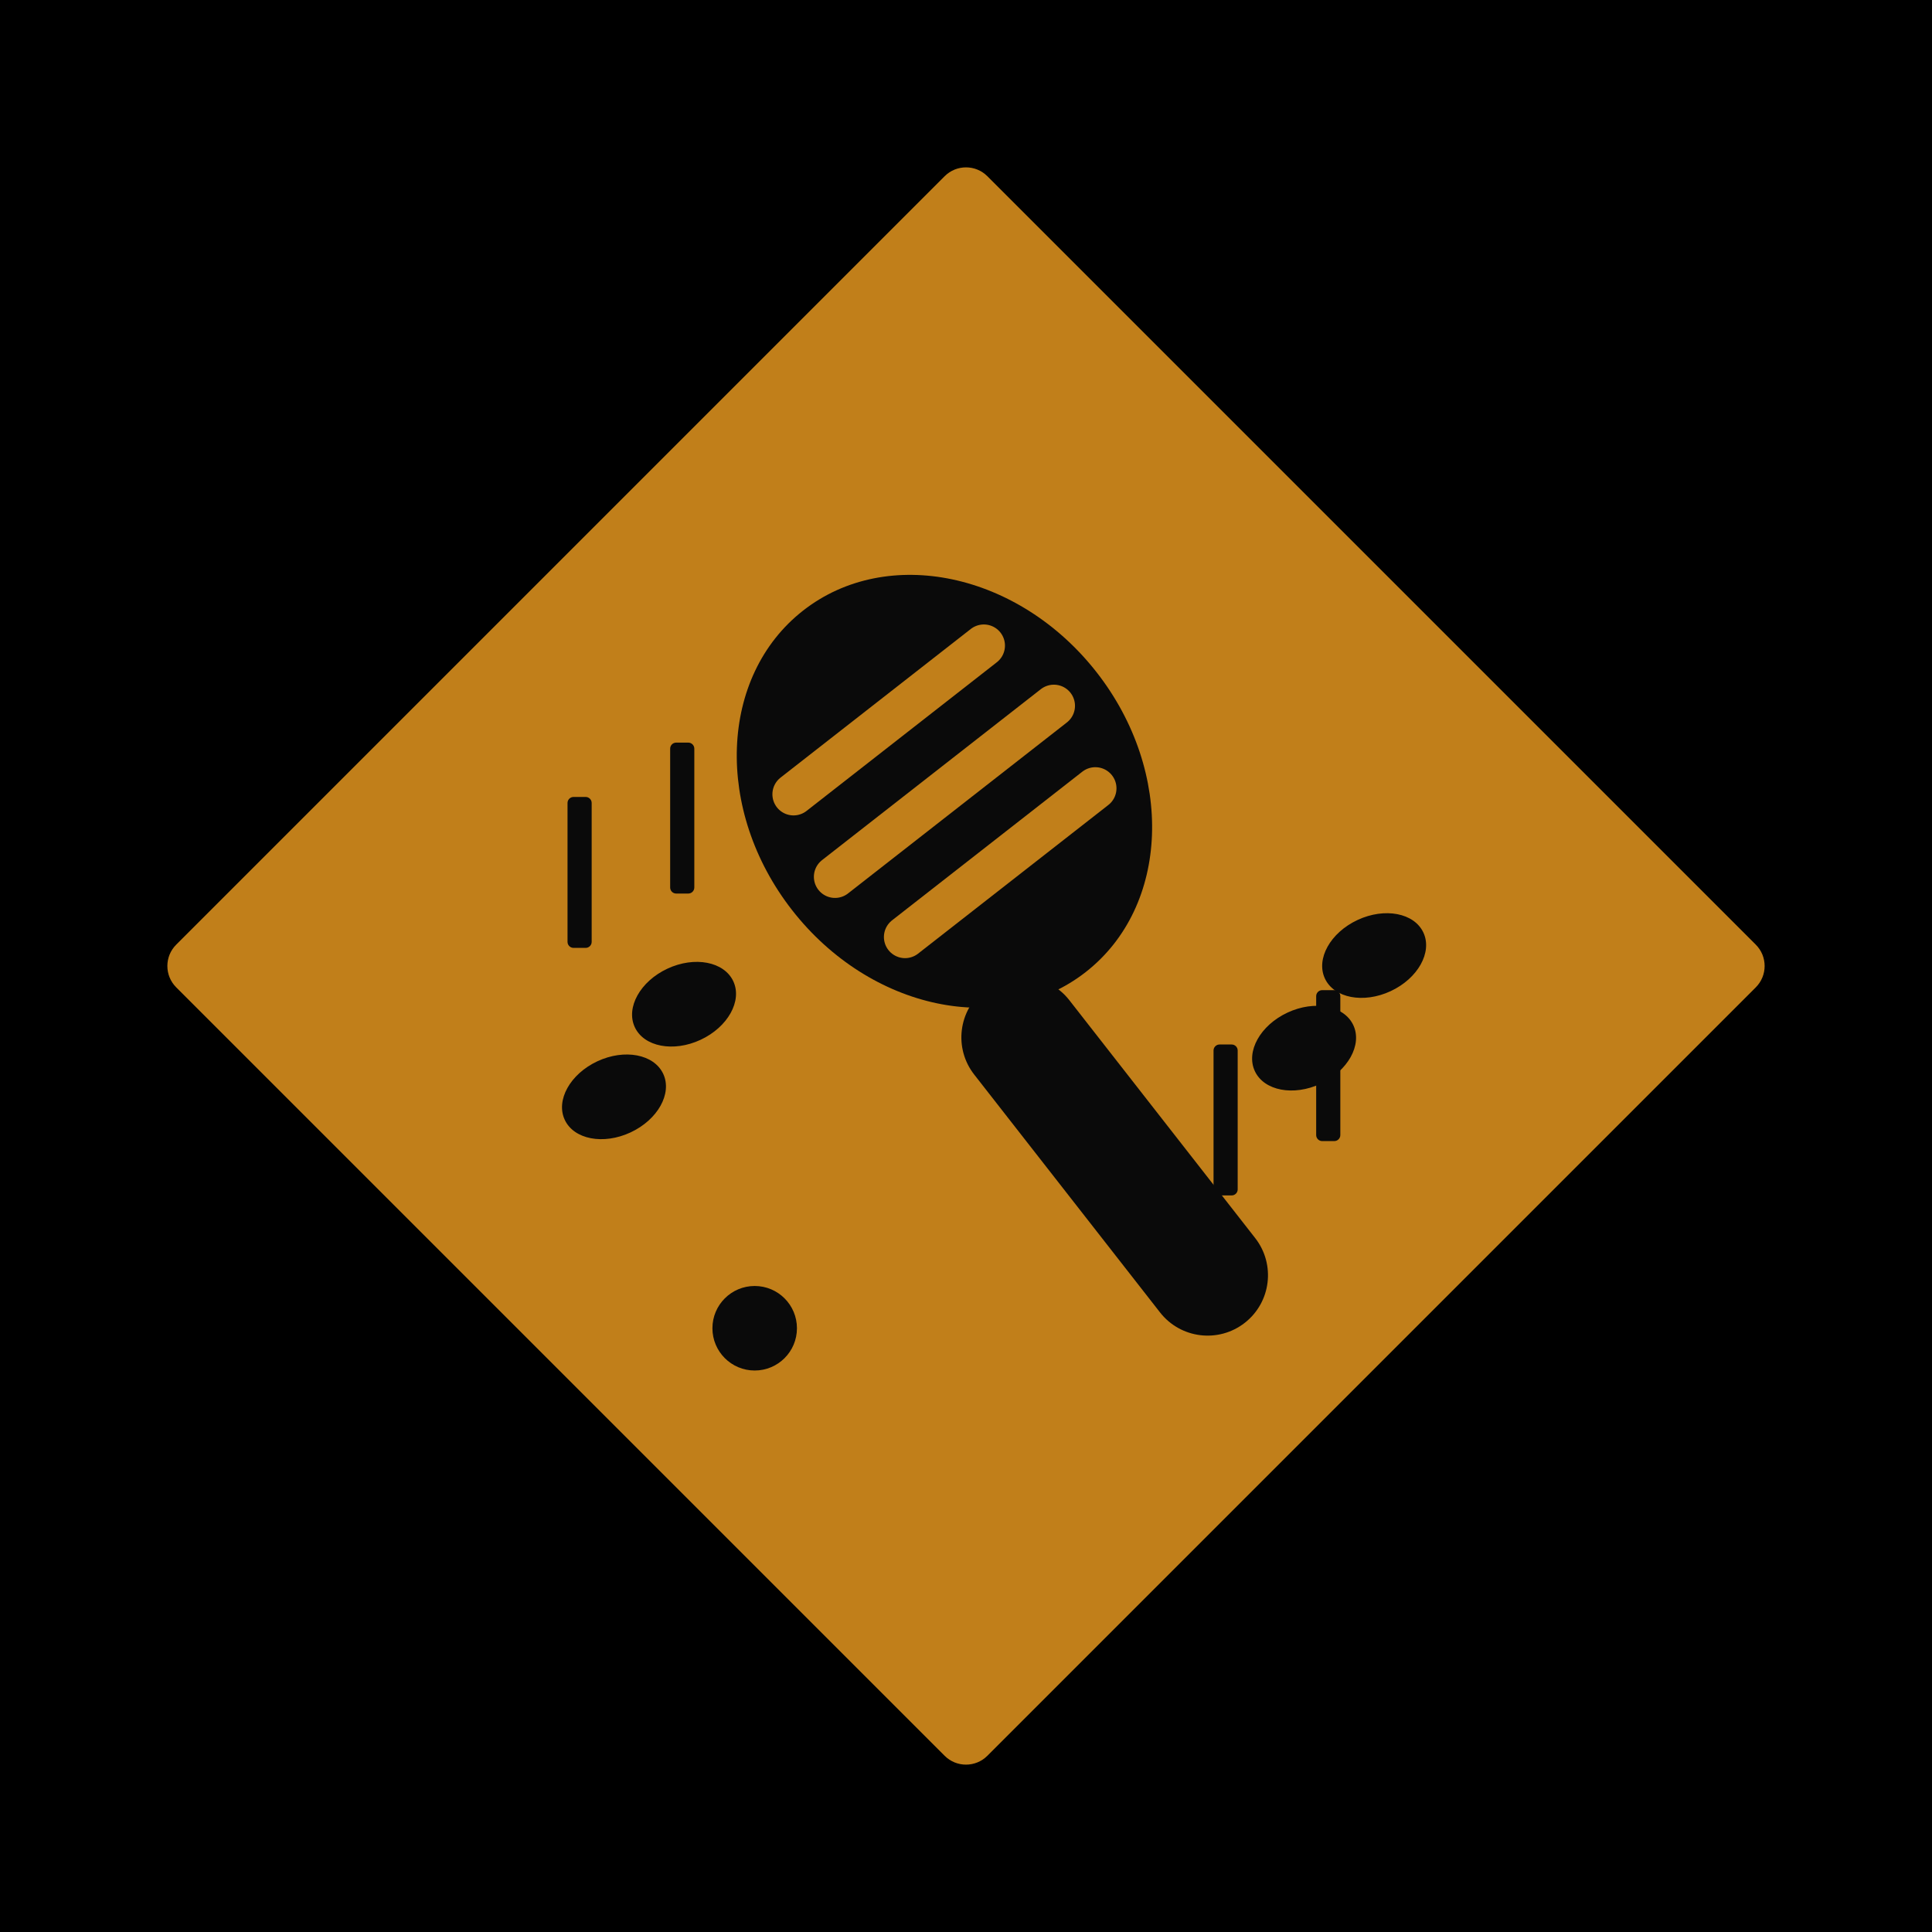
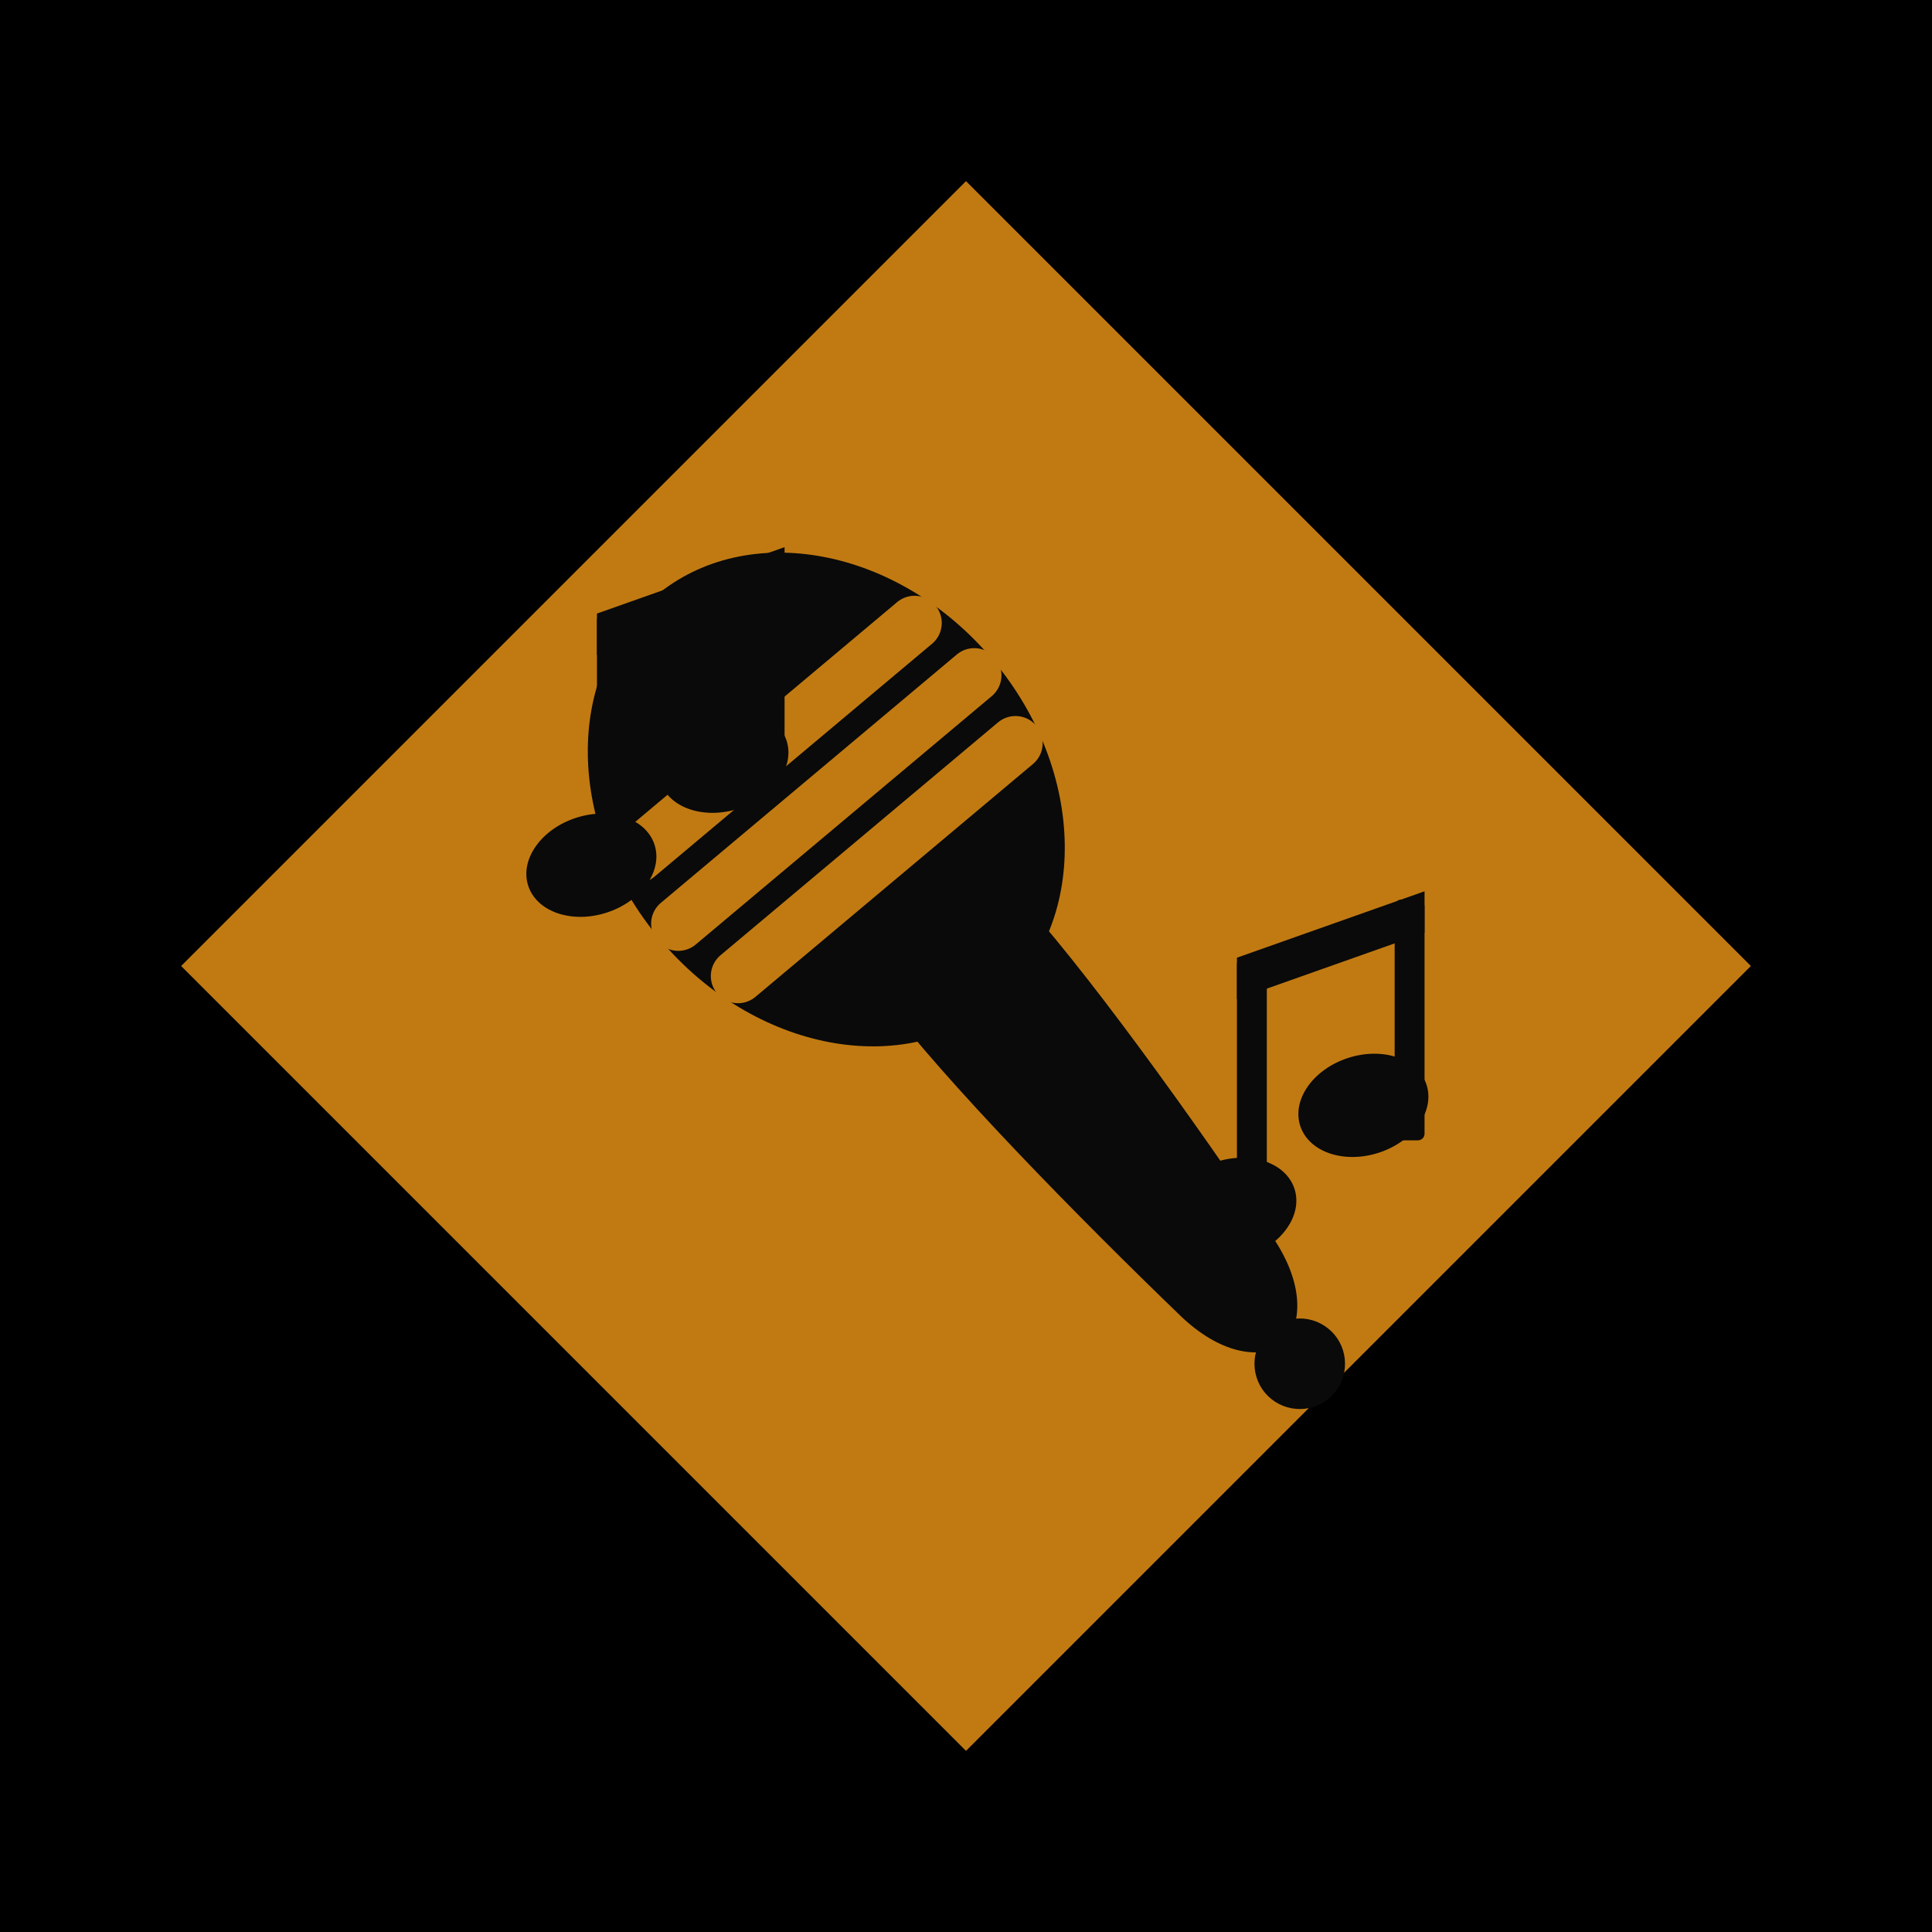
- <svg xmlns="http://www.w3.org/2000/svg" viewBox="0 0 32 32" width="32" height="32">
-   <rect width="32" height="32" fill="#000" />
-   <g transform="translate(16 16)">
-     <rect x="-9.5" y="-9.5" width="19" height="19" rx="0.5" fill="#C17F1A" transform="rotate(45)" />
-     <ellipse cx="1.5" cy="-2.5" rx="3.2" ry="3.8" fill="#0a0a0a" transform="rotate(-38)" />
-     <g transform="rotate(-38) translate(1.5 -2.5)" stroke="#C17F1A" stroke-width="0.7" stroke-linecap="round">
-       <line x1="-2" y1="-1.5" x2="2" y2="-1.5" />
-       <line x1="-2.3" y1="0" x2="2.3" y2="0" />
-       <line x1="-2" y1="1.5" x2="2" y2="1.5" />
+ <svg xmlns="http://www.w3.org/2000/svg" viewBox="0 0 32 32" width="32" height="32" role="img" aria-label="Studio">
+   <rect width="32" height="32" fill="#000000" />
+   <path fill="#C17A12" d="M16 3 L29 16 L16 29 L3 16 Z" />
+   <g transform="translate(16 16) rotate(-40)">
+     <ellipse cx="0" cy="-3.6" rx="3.6" ry="4.4" fill="#0A0A0A" />
+     <g fill="none" stroke="#C17A12" stroke-width="0.9" stroke-linecap="round">
+       <line x1="-3" y1="-4.9" x2="3" y2="-4.9" />
+       <line x1="-3.2" y1="-3.6" x2="3.2" y2="-3.6" />
+       <line x1="-3" y1="-2.3" x2="3" y2="-2.3" />
    </g>
-     <rect x="-1" y="0.5" width="2" height="7" rx="1" fill="#0a0a0a" transform="rotate(-38)" />
-     <circle cx="-3.5" cy="6" r="0.7" fill="#0a0a0a" />
-     <g fill="#0a0a0a">
-       <ellipse cx="-6.2" cy="-0.5" rx="0.9" ry="0.65" transform="rotate(-25)" />
-       <rect x="-6.6" y="-2.8" width="0.4" height="2.5" rx="0.1" />
-       <ellipse cx="-4.5" cy="-1.4" rx="0.9" ry="0.65" transform="rotate(-25)" />
-       <rect x="-4.9" y="-3.7" width="0.4" height="2.5" rx="0.1" />
-       <ellipse cx="4.5" cy="3.6" rx="0.9" ry="0.65" transform="rotate(-25)" />
-       <rect x="4.1" y="1.3" width="0.4" height="2.5" rx="0.1" />
-       <ellipse cx="6.2" cy="2.7" rx="0.9" ry="0.65" transform="rotate(-25)" />
-       <rect x="5.8" y="0.4" width="0.4" height="2.5" rx="0.1" />
-     </g>
+     <path fill="#0A0A0A" d="M-1.4 -0.5 C-1.5 1.2 -1.25 4.4 -1 6.75 C-0.9 7.6 -0.5 8.1 0 8.2 C0.5 8.1 0.9 7.6 1 6.75 C1.25 4.4 1.5 1.2 1.4 -0.5 Z" />
+     <ellipse cx="0" cy="-0.4" rx="1.75" ry="1.1" fill="#0A0A0A" />
+     <circle cx="0" cy="8.6" r="0.75" fill="#0A0A0A" />
+   </g>
+   <g fill="#0A0A0A" transform="translate(9.2 12.5) scale(0.55)">
+     <ellipse cx="0" cy="3.5" rx="2" ry="1.5" transform="rotate(-18)" />
+     <ellipse cx="4.75" cy="1.75" rx="2" ry="1.5" transform="rotate(-18)" />
+     <rect x="1.25" y="-4.25" width="0.9" height="7.25" rx="0.2" />
+     <rect x="6" y="-6" width="0.9" height="7.25" rx="0.2" />
+     <path d="M1.25 -4.25 L6.9 -6.25 L6.9 -5 L1.25 -3 Z" />
+   </g>
+   <g fill="#0A0A0A" transform="translate(19.8 18.2) scale(0.55)">
+     <ellipse cx="0" cy="3.5" rx="2" ry="1.5" transform="rotate(-18)" />
+     <ellipse cx="4.75" cy="1.75" rx="2" ry="1.5" transform="rotate(-18)" />
+     <rect x="1.25" y="-4.25" width="0.9" height="7.25" rx="0.2" />
+     <rect x="6" y="-6" width="0.9" height="7.25" rx="0.2" />
+     <path d="M1.25 -4.25 L6.9 -6.25 L6.9 -5 L1.25 -3 Z" />
  </g>
</svg>
